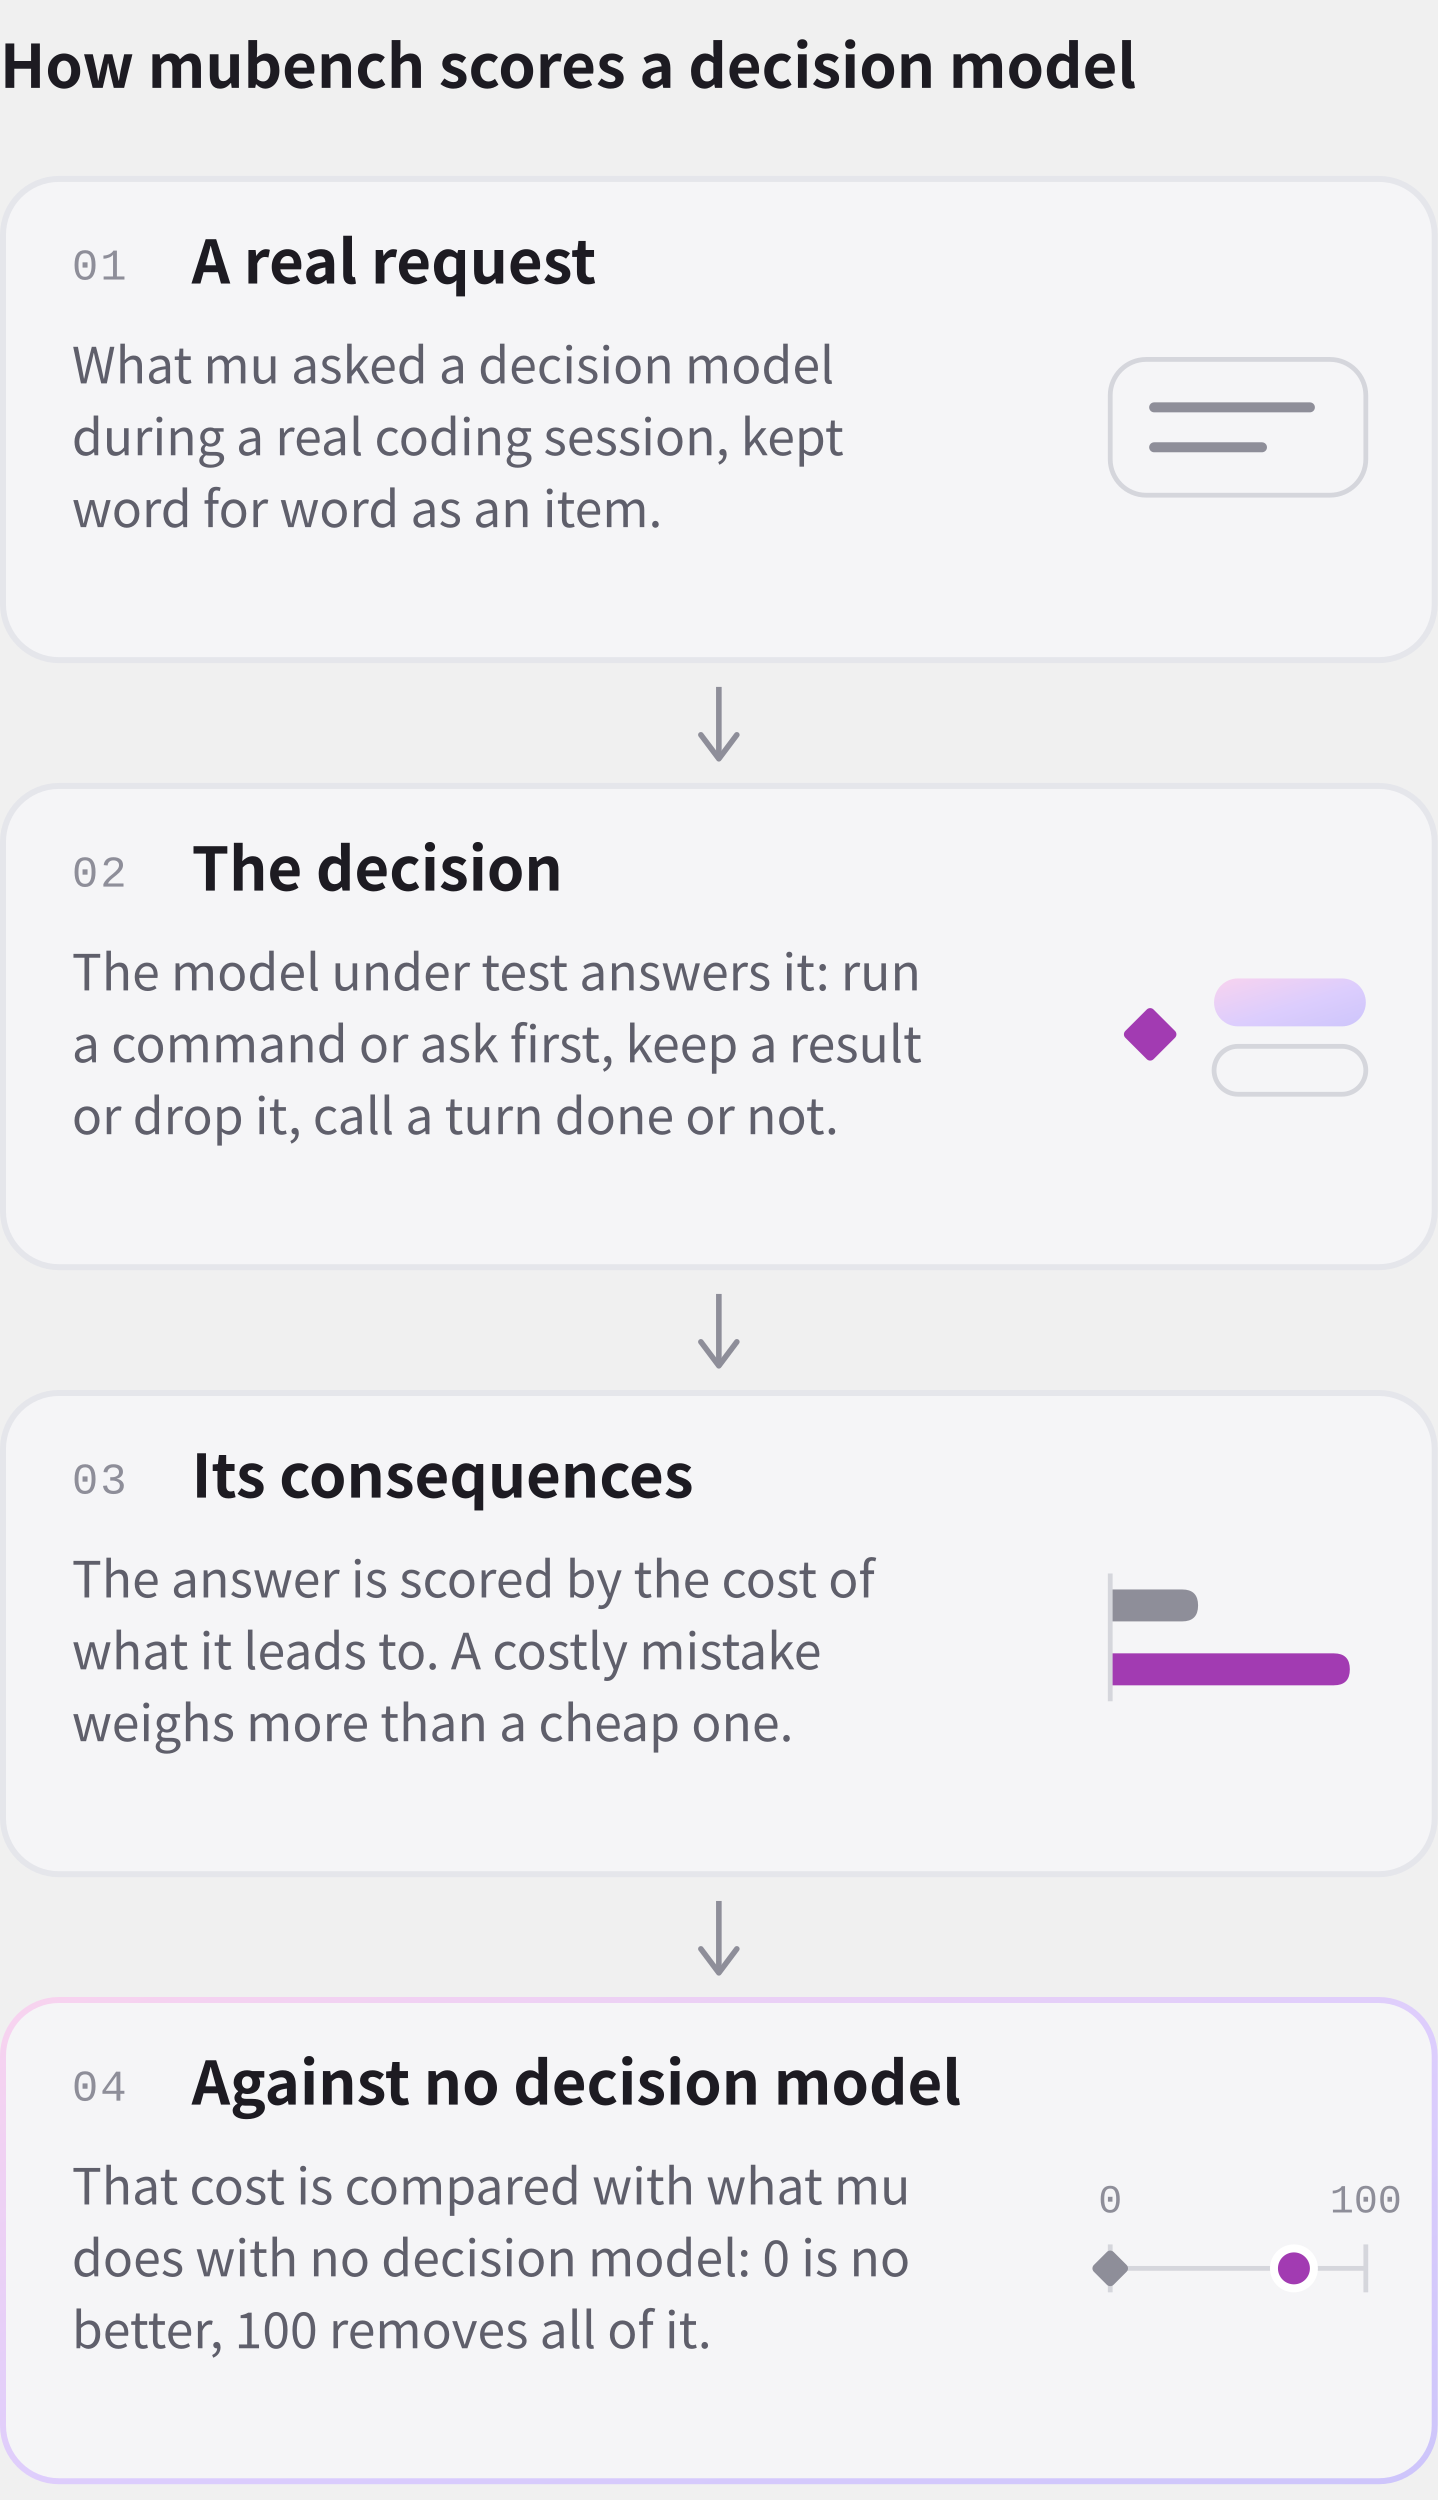
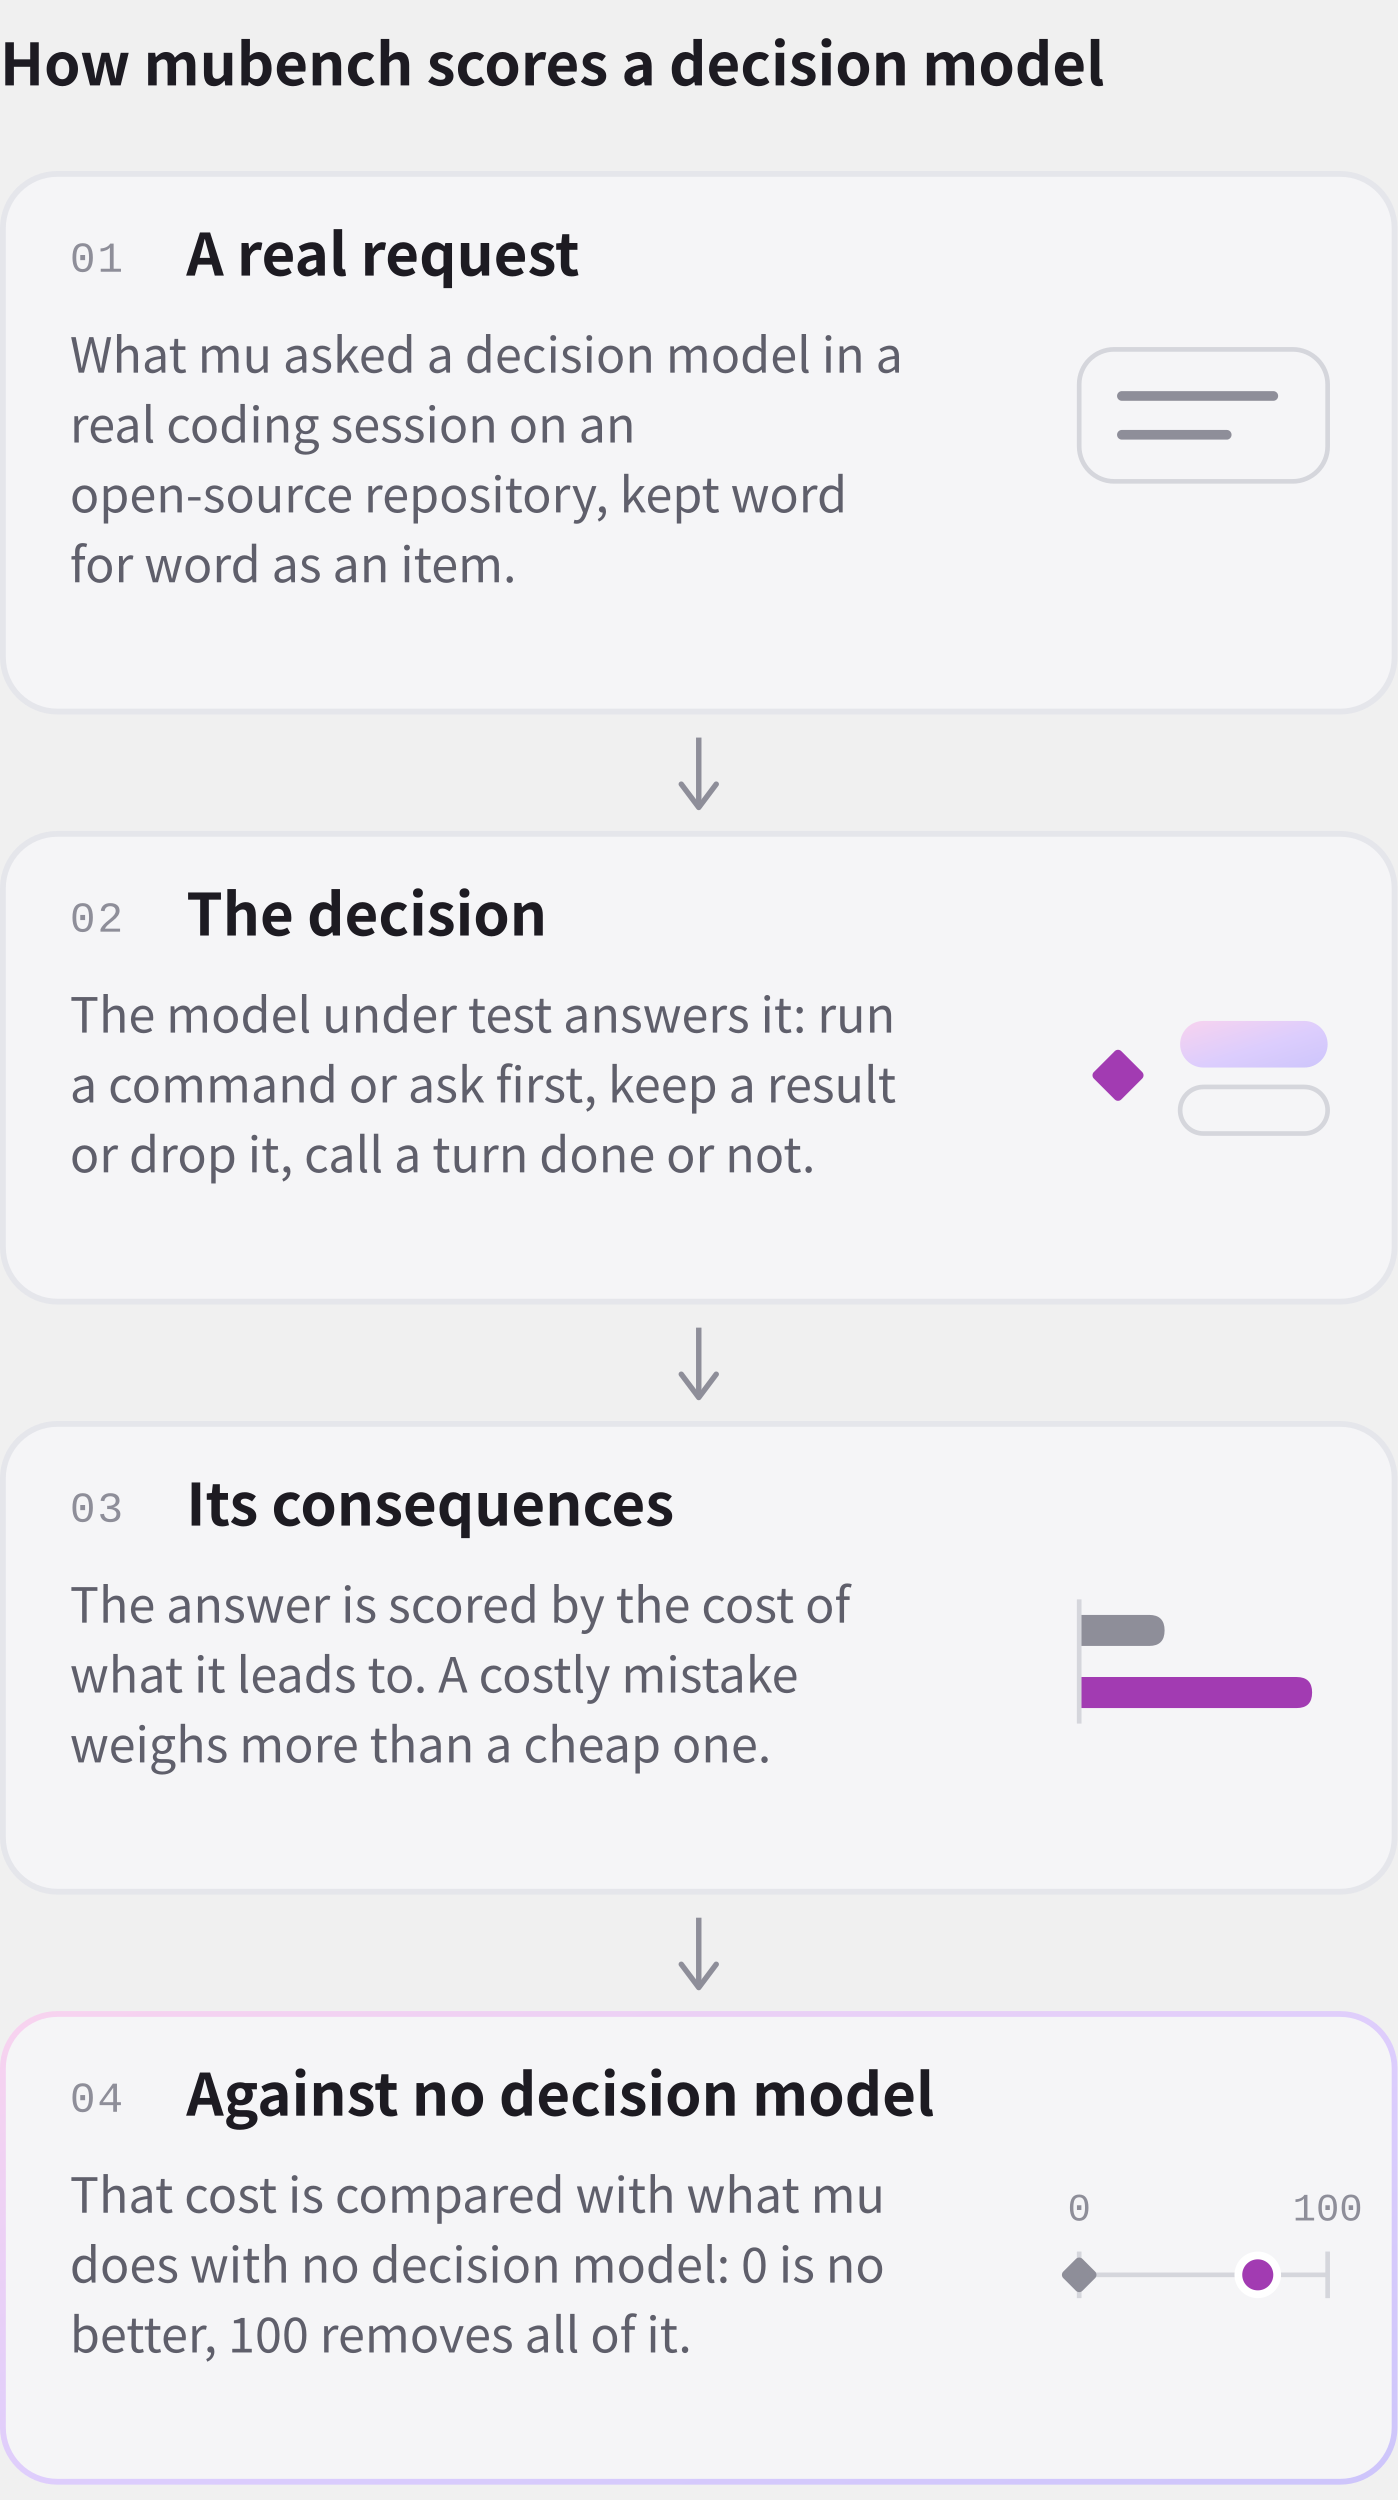
- <svg xmlns="http://www.w3.org/2000/svg" width="360" height="626" viewBox="0 0 360 626" role="img" aria-labelledby="t d" font-family="-apple-system, BlinkMacSystemFont, &quot;Segoe UI&quot;, &quot;PingFang SC&quot;, &quot;Hiragino Sans GB&quot;, &quot;Noto Sans CJK SC&quot;, &quot;Noto Sans SC&quot;, &quot;Microsoft YaHei&quot;, &quot;Helvetica Neue&quot;, Arial, sans-serif">
+ <svg xmlns="http://www.w3.org/2000/svg" width="360" height="644" viewBox="0 0 360 644" role="img" aria-labelledby="t d" font-family="-apple-system, BlinkMacSystemFont, &quot;Segoe UI&quot;, &quot;PingFang SC&quot;, &quot;Hiragino Sans GB&quot;, &quot;Noto Sans CJK SC&quot;, &quot;Noto Sans SC&quot;, &quot;Microsoft YaHei&quot;, &quot;Helvetica Neue&quot;, Arial, sans-serif">
  <defs>
    <linearGradient id="accent-light" x1="0" y1="0" x2="1" y2="1">
      <stop offset="0" stop-color="#f8d3ef" />
      <stop offset="0.55" stop-color="#dccdfd" />
      <stop offset="1" stop-color="#cdc5fb" />
    </linearGradient>
  </defs>
  <text x="0" y="22" font-size="15" font-weight="650" fill="#1d1b22">How mubench scores a decision model</text>
-   <rect x="0.75" y="44.8" width="358.5" height="120.5" rx="14" fill="#f5f5f7" stroke="#e5e6eb" stroke-width="1.5" />
+   <rect x="0.75" y="44.8" width="358.5" height="138.5" rx="14" fill="#f5f5f7" stroke="#e5e6eb" stroke-width="1.5" />
  <text x="18" y="70" font-size="11" font-family="&quot;SF Mono&quot;, SFMono-Regular, ui-monospace, Menlo, Consolas, &quot;Liberation Mono&quot;, monospace" letter-spacing="0.5" fill="#8e8e99">01</text>
  <text x="48" y="71" font-size="15" font-weight="650" fill="#1d1b22">A real request</text>
-   <text x="18" y="96" font-size="12.5" fill="#5f5f6b">What mu asked a decision model</text>
-   <text x="18" y="114" font-size="12.5" fill="#5f5f6b">during a real coding session, kept</text>
-   <text x="18" y="132" font-size="12.5" fill="#5f5f6b">word for word as an item.</text>
+   <text x="18" y="96" font-size="12.5" fill="#5f5f6b">What mu asked a decision model in a</text>
+   <text x="18" y="114" font-size="12.5" fill="#5f5f6b">real coding session on an</text>
+   <text x="18" y="132" font-size="12.5" fill="#5f5f6b">open-source repository, kept word</text>
+   <text x="18" y="150" font-size="12.5" fill="#5f5f6b">for word as an item.</text>
  <rect x="278" y="90" width="64" height="34" rx="9" fill="none" stroke="#d5d6dc" stroke-width="1.2" />
  <line x1="289" y1="102" x2="328" y2="102" stroke="#8e8e99" stroke-width="2.5" stroke-linecap="round" />
  <line x1="289" y1="112" x2="316" y2="112" stroke="#8e8e99" stroke-width="2.5" stroke-linecap="round" />
-   <line x1="180" y1="172" x2="180" y2="190" stroke="#8e8e99" stroke-width="1.4" />
-   <path d="M175.5,184 L180,190 L184.5,184" fill="none" stroke="#8e8e99" stroke-width="1.4" stroke-linecap="round" stroke-linejoin="round" />
-   <rect x="0.75" y="196.8" width="358.5" height="120.5" rx="14" fill="#f5f5f7" stroke="#e5e6eb" stroke-width="1.5" />
-   <text x="18" y="222" font-size="11" font-family="&quot;SF Mono&quot;, SFMono-Regular, ui-monospace, Menlo, Consolas, &quot;Liberation Mono&quot;, monospace" letter-spacing="0.5" fill="#8e8e99">02</text>
-   <text x="48" y="223" font-size="15" font-weight="650" fill="#1d1b22">The decision</text>
-   <text x="18" y="248" font-size="12.5" fill="#5f5f6b">The model under test answers it: run</text>
-   <text x="18" y="266" font-size="12.5" fill="#5f5f6b">a command or ask first, keep a result</text>
-   <text x="18" y="284" font-size="12.5" fill="#5f5f6b">or drop it, call a turn done or not.</text>
-   <rect x="283" y="254" width="10" height="10" rx="1.2" fill="#a23bb2" transform="rotate(45 288 259)" />
-   <rect x="304" y="245" width="38" height="12" rx="6" fill="url(#accent-light)" />
-   <rect x="304" y="262" width="38" height="12" rx="6" fill="none" stroke="#d5d6dc" stroke-width="1.2" />
-   <line x1="180" y1="324" x2="180" y2="342" stroke="#8e8e99" stroke-width="1.4" />
-   <path d="M175.5,336 L180,342 L184.5,336" fill="none" stroke="#8e8e99" stroke-width="1.4" stroke-linecap="round" stroke-linejoin="round" />
-   <rect x="0.75" y="348.8" width="358.5" height="120.5" rx="14" fill="#f5f5f7" stroke="#e5e6eb" stroke-width="1.5" />
-   <text x="18" y="374" font-size="11" font-family="&quot;SF Mono&quot;, SFMono-Regular, ui-monospace, Menlo, Consolas, &quot;Liberation Mono&quot;, monospace" letter-spacing="0.5" fill="#8e8e99">03</text>
-   <text x="48" y="375" font-size="15" font-weight="650" fill="#1d1b22">Its consequences</text>
-   <text x="18" y="400" font-size="12.5" fill="#5f5f6b">The answer is scored by the cost of</text>
-   <text x="18" y="418" font-size="12.5" fill="#5f5f6b">what it leads to. A costly mistake</text>
-   <text x="18" y="436" font-size="12.5" fill="#5f5f6b">weighs more than a cheap one.</text>
-   <path d="M278,398 H296 Q300,398 300,402 V402 Q300,406 296,406 H278 Z" fill="#8e8e99" />
-   <path d="M278,414 H334 Q338,414 338,418 V418 Q338,422 334,422 H278 Z" fill="#a23bb2" />
-   <line x1="278" y1="394" x2="278" y2="426" stroke="#d5d6dc" stroke-width="1.2" />
-   <line x1="180" y1="476" x2="180" y2="494" stroke="#8e8e99" stroke-width="1.4" />
-   <path d="M175.5,488 L180,494 L184.5,488" fill="none" stroke="#8e8e99" stroke-width="1.4" stroke-linecap="round" stroke-linejoin="round" />
-   <rect x="0.75" y="500.8" width="358.5" height="120.5" rx="14" fill="#f5f5f7" stroke="url(#accent-light)" stroke-width="1.5" />
-   <text x="18" y="526" font-size="11" font-family="&quot;SF Mono&quot;, SFMono-Regular, ui-monospace, Menlo, Consolas, &quot;Liberation Mono&quot;, monospace" letter-spacing="0.5" fill="#8e8e99">04</text>
-   <text x="48" y="527" font-size="15" font-weight="650" fill="#1d1b22">Against no decision model</text>
-   <text x="18" y="552" font-size="12.5" fill="#5f5f6b">That cost is compared with what mu</text>
-   <text x="18" y="570" font-size="12.5" fill="#5f5f6b">does with no decision model: 0 is no</text>
-   <text x="18" y="588" font-size="12.5" fill="#5f5f6b">better, 100 removes all of it.</text>
-   <line x1="278" y1="568" x2="342" y2="568" stroke="#d5d6dc" stroke-width="1.2" />
-   <line x1="278" y1="562" x2="278" y2="574" stroke="#d5d6dc" stroke-width="1.2" />
-   <line x1="342" y1="562" x2="342" y2="574" stroke="#d5d6dc" stroke-width="1.2" />
-   <rect x="274.5" y="564.5" width="7" height="7" rx="1.2" fill="#8e8e99" transform="rotate(45 278 568)" />
-   <circle cx="324" cy="568" r="5" fill="#a23bb2" stroke="#ffffff" stroke-width="2" />
-   <text x="278" y="554" font-size="10" text-anchor="middle" font-family="&quot;SF Mono&quot;, SFMono-Regular, ui-monospace, Menlo, Consolas, &quot;Liberation Mono&quot;, monospace" fill="#8e8e99">0</text>
-   <text x="342" y="554" font-size="10" text-anchor="middle" font-family="&quot;SF Mono&quot;, SFMono-Regular, ui-monospace, Menlo, Consolas, &quot;Liberation Mono&quot;, monospace" fill="#8e8e99">100</text>
+   <line x1="180" y1="190" x2="180" y2="208" stroke="#8e8e99" stroke-width="1.4" />
+   <path d="M175.5,202 L180,208 L184.5,202" fill="none" stroke="#8e8e99" stroke-width="1.4" stroke-linecap="round" stroke-linejoin="round" />
+   <rect x="0.75" y="214.8" width="358.5" height="120.5" rx="14" fill="#f5f5f7" stroke="#e5e6eb" stroke-width="1.5" />
+   <text x="18" y="240" font-size="11" font-family="&quot;SF Mono&quot;, SFMono-Regular, ui-monospace, Menlo, Consolas, &quot;Liberation Mono&quot;, monospace" letter-spacing="0.5" fill="#8e8e99">02</text>
+   <text x="48" y="241" font-size="15" font-weight="650" fill="#1d1b22">The decision</text>
+   <text x="18" y="266" font-size="12.5" fill="#5f5f6b">The model under test answers it: run</text>
+   <text x="18" y="284" font-size="12.5" fill="#5f5f6b">a command or ask first, keep a result</text>
+   <text x="18" y="302" font-size="12.5" fill="#5f5f6b">or drop it, call a turn done or not.</text>
+   <rect x="283" y="272" width="10" height="10" rx="1.2" fill="#a23bb2" transform="rotate(45 288 277)" />
+   <rect x="304" y="263" width="38" height="12" rx="6" fill="url(#accent-light)" />
+   <rect x="304" y="280" width="38" height="12" rx="6" fill="none" stroke="#d5d6dc" stroke-width="1.2" />
+   <line x1="180" y1="342" x2="180" y2="360" stroke="#8e8e99" stroke-width="1.4" />
+   <path d="M175.5,354 L180,360 L184.5,354" fill="none" stroke="#8e8e99" stroke-width="1.4" stroke-linecap="round" stroke-linejoin="round" />
+   <rect x="0.75" y="366.8" width="358.5" height="120.5" rx="14" fill="#f5f5f7" stroke="#e5e6eb" stroke-width="1.5" />
+   <text x="18" y="392" font-size="11" font-family="&quot;SF Mono&quot;, SFMono-Regular, ui-monospace, Menlo, Consolas, &quot;Liberation Mono&quot;, monospace" letter-spacing="0.5" fill="#8e8e99">03</text>
+   <text x="48" y="393" font-size="15" font-weight="650" fill="#1d1b22">Its consequences</text>
+   <text x="18" y="418" font-size="12.5" fill="#5f5f6b">The answer is scored by the cost of</text>
+   <text x="18" y="436" font-size="12.5" fill="#5f5f6b">what it leads to. A costly mistake</text>
+   <text x="18" y="454" font-size="12.5" fill="#5f5f6b">weighs more than a cheap one.</text>
+   <path d="M278,416 H296 Q300,416 300,420 V420 Q300,424 296,424 H278 Z" fill="#8e8e99" />
+   <path d="M278,432 H334 Q338,432 338,436 V436 Q338,440 334,440 H278 Z" fill="#a23bb2" />
+   <line x1="278" y1="412" x2="278" y2="444" stroke="#d5d6dc" stroke-width="1.2" />
+   <line x1="180" y1="494" x2="180" y2="512" stroke="#8e8e99" stroke-width="1.4" />
+   <path d="M175.5,506 L180,512 L184.5,506" fill="none" stroke="#8e8e99" stroke-width="1.4" stroke-linecap="round" stroke-linejoin="round" />
+   <rect x="0.75" y="518.8" width="358.5" height="120.5" rx="14" fill="#f5f5f7" stroke="url(#accent-light)" stroke-width="1.5" />
+   <text x="18" y="544" font-size="11" font-family="&quot;SF Mono&quot;, SFMono-Regular, ui-monospace, Menlo, Consolas, &quot;Liberation Mono&quot;, monospace" letter-spacing="0.5" fill="#8e8e99">04</text>
+   <text x="48" y="545" font-size="15" font-weight="650" fill="#1d1b22">Against no decision model</text>
+   <text x="18" y="570" font-size="12.5" fill="#5f5f6b">That cost is compared with what mu</text>
+   <text x="18" y="588" font-size="12.5" fill="#5f5f6b">does with no decision model: 0 is no</text>
+   <text x="18" y="606" font-size="12.5" fill="#5f5f6b">better, 100 removes all of it.</text>
+   <line x1="278" y1="586" x2="342" y2="586" stroke="#d5d6dc" stroke-width="1.2" />
+   <line x1="278" y1="580" x2="278" y2="592" stroke="#d5d6dc" stroke-width="1.2" />
+   <line x1="342" y1="580" x2="342" y2="592" stroke="#d5d6dc" stroke-width="1.2" />
+   <rect x="274.5" y="582.5" width="7" height="7" rx="1.2" fill="#8e8e99" transform="rotate(45 278 586)" />
+   <circle cx="324" cy="586" r="5" fill="#a23bb2" stroke="#ffffff" stroke-width="2" />
+   <text x="278" y="572" font-size="10" text-anchor="middle" font-family="&quot;SF Mono&quot;, SFMono-Regular, ui-monospace, Menlo, Consolas, &quot;Liberation Mono&quot;, monospace" fill="#8e8e99">0</text>
+   <text x="342" y="572" font-size="10" text-anchor="middle" font-family="&quot;SF Mono&quot;, SFMono-Regular, ui-monospace, Menlo, Consolas, &quot;Liberation Mono&quot;, monospace" fill="#8e8e99">100</text>
</svg>
